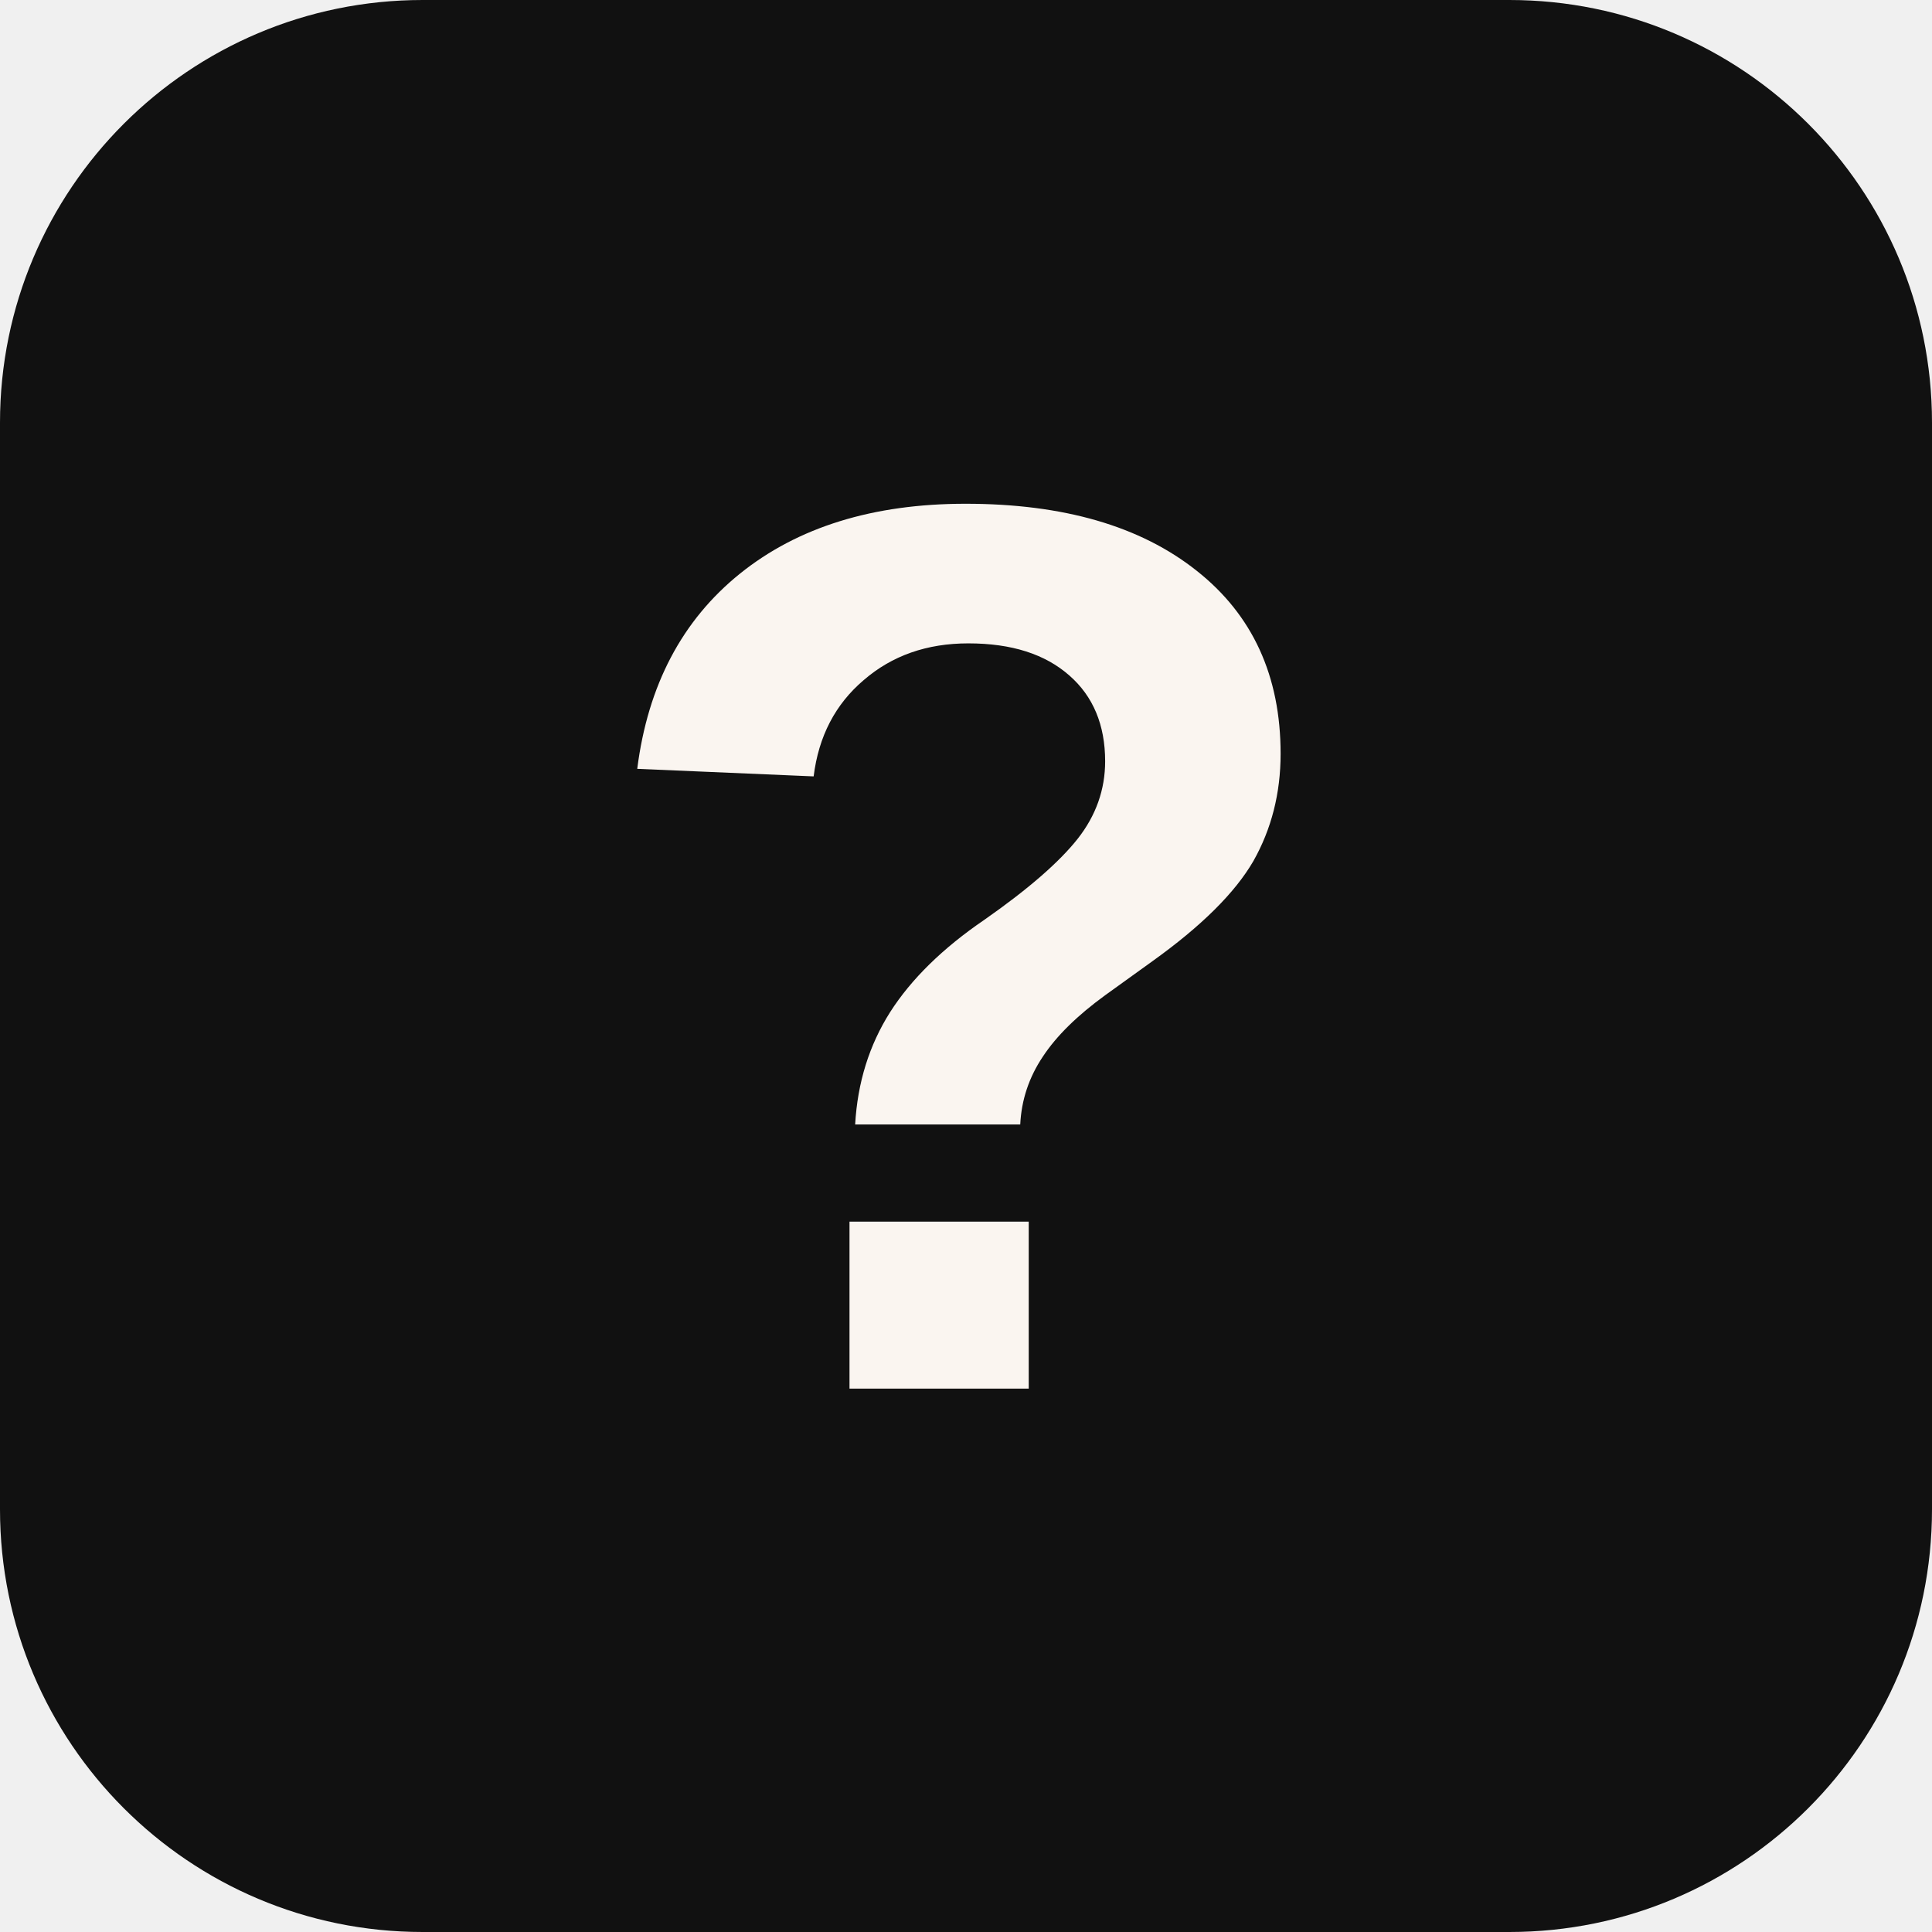
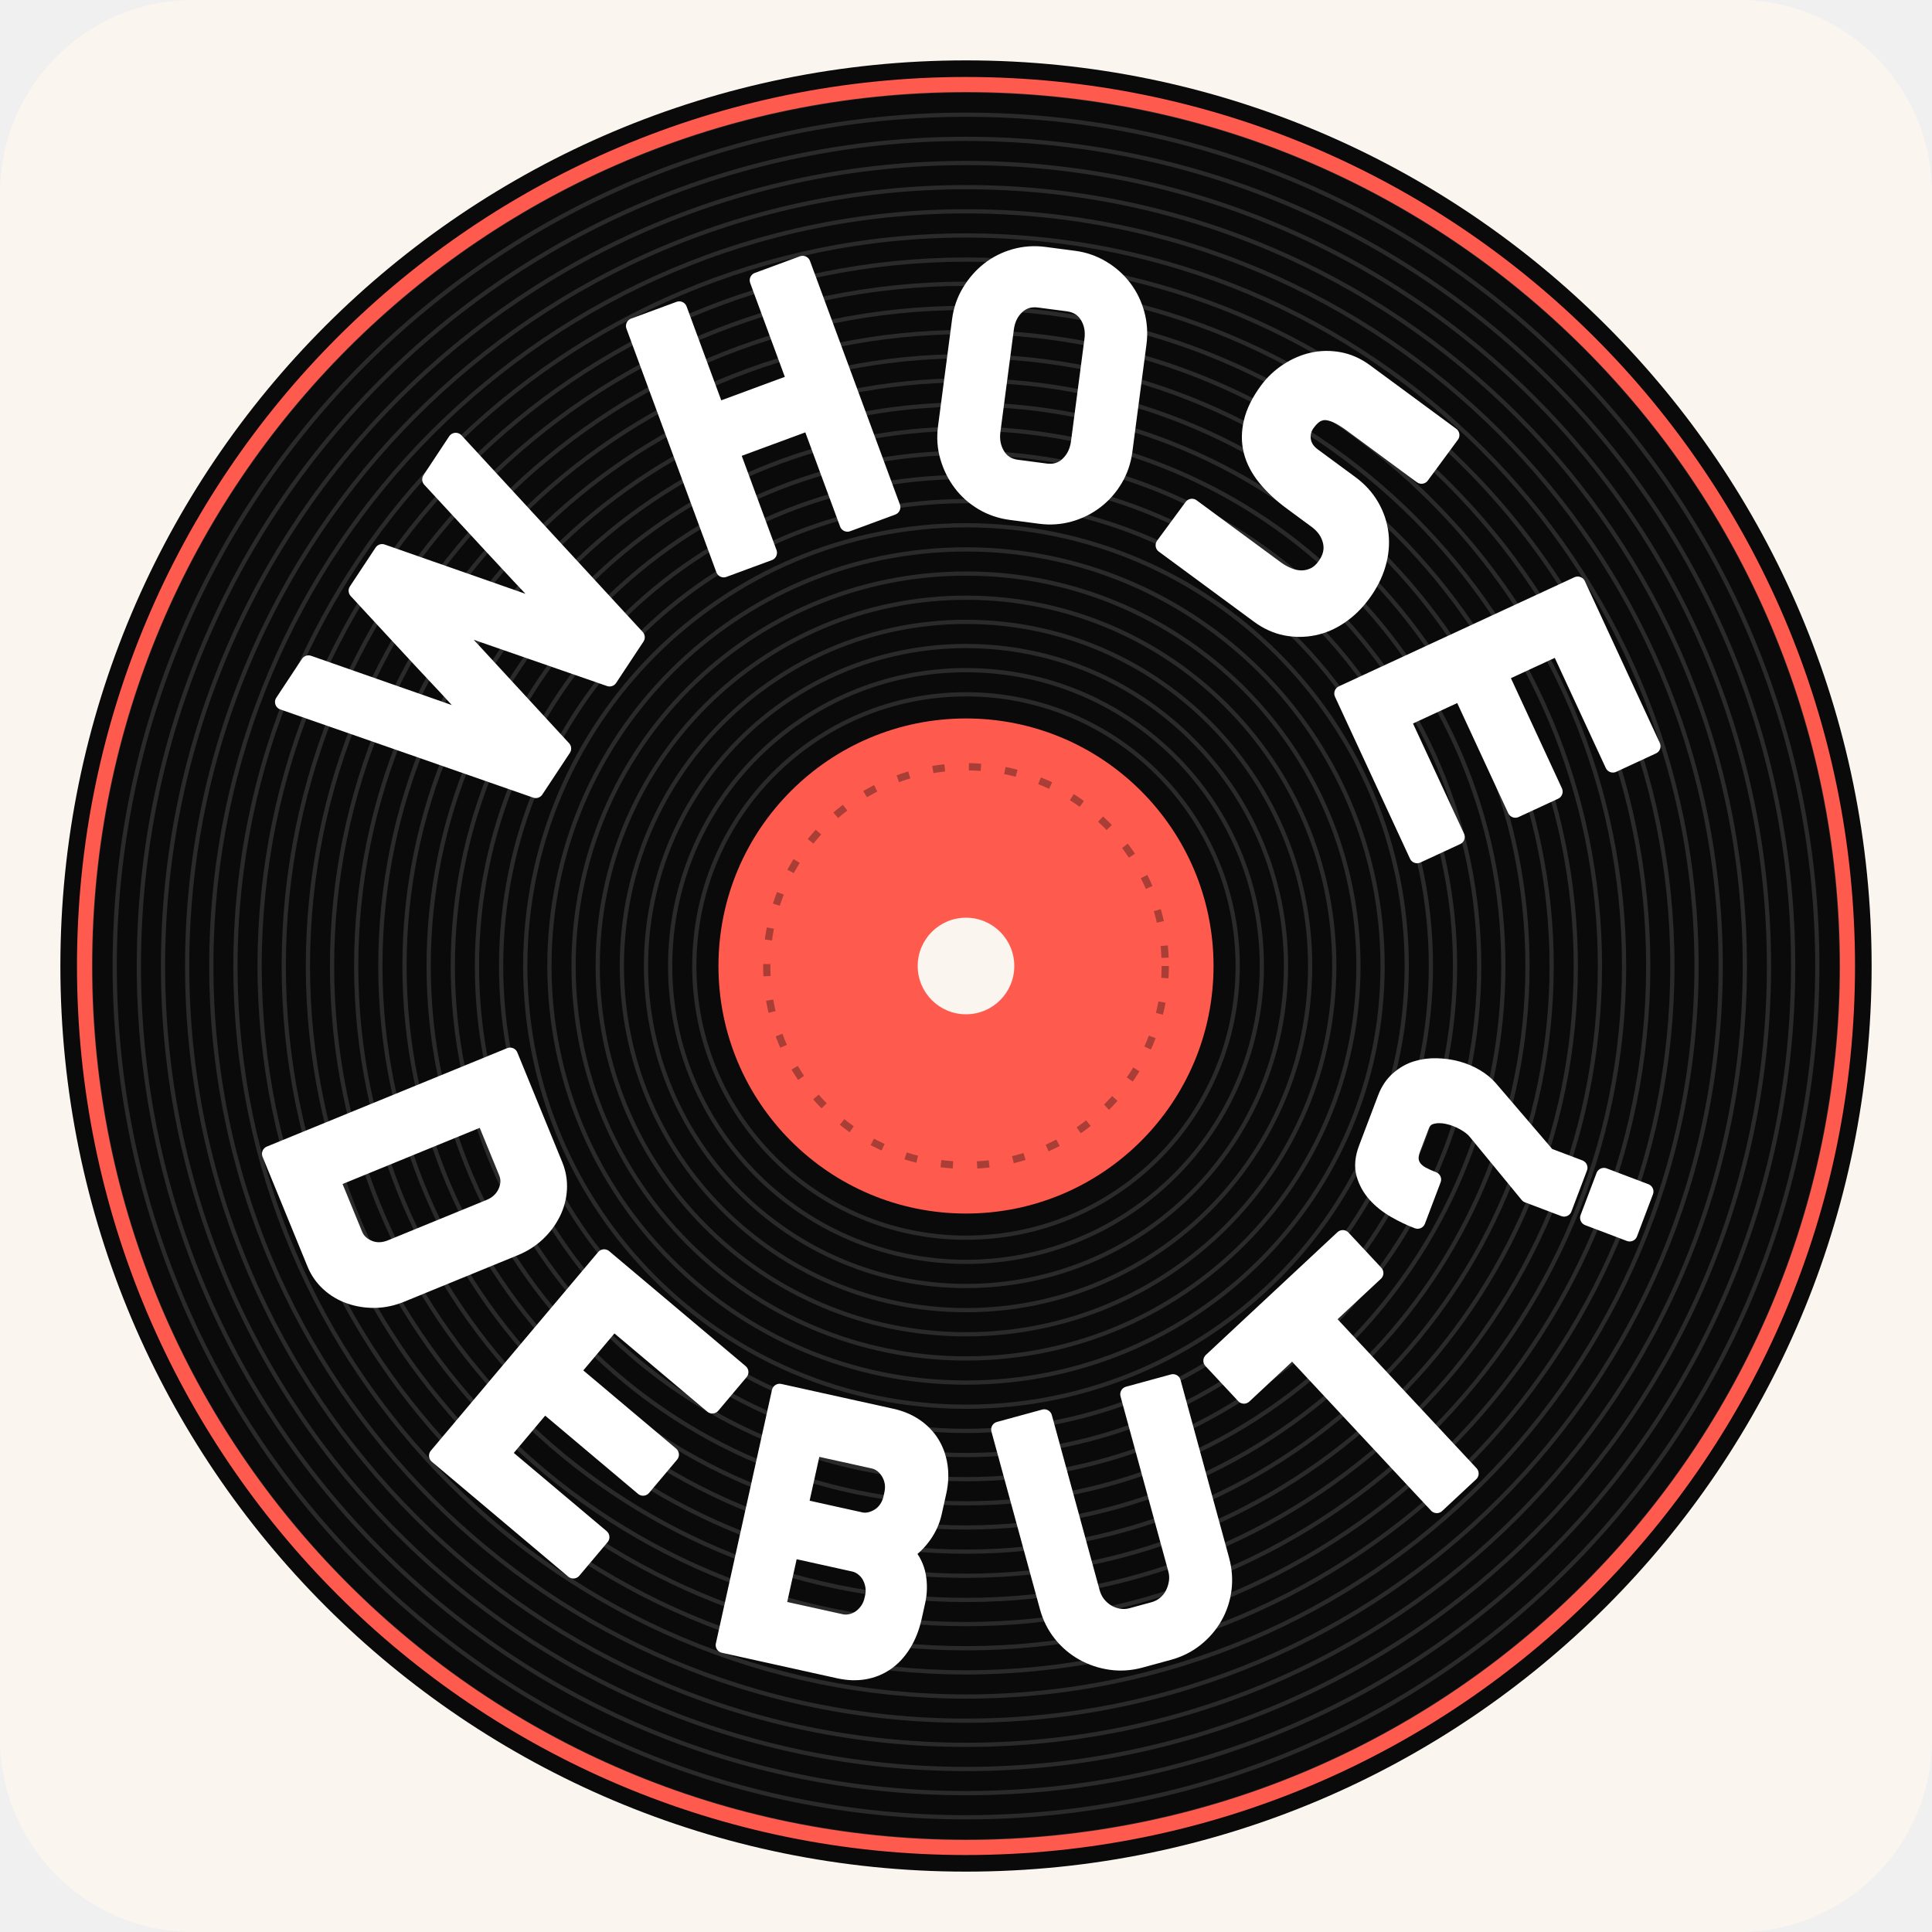
- <svg xmlns="http://www.w3.org/2000/svg" viewBox="0 0 32 32">
-   <rect width="32" height="32" rx="7" fill="#111111" />
-   <text x="16" y="23" text-anchor="middle" font-family="Arial, Helvetica, sans-serif" font-weight="700" font-size="21" fill="#FAF5F0">?</text>
+ <svg xmlns="http://www.w3.org/2000/svg" viewBox="0 0 320 320" width="320" height="320" role="img" aria-label="Whose Debut?">
+   <rect width="320" height="320" rx="32" fill="#FAF5EF" />
+   <circle cx="160" cy="160" r="150" fill="#0a0a0a" />
+   <g fill="none" stroke="#2a2a2a" stroke-width="0.7">
+     <circle cx="160" cy="160" r="45" />
+     <circle cx="160" cy="160" r="49" />
+     <circle cx="160" cy="160" r="53" />
+     <circle cx="160" cy="160" r="57" />
+     <circle cx="160" cy="160" r="61" />
+     <circle cx="160" cy="160" r="65" />
+     <circle cx="160" cy="160" r="69" />
+     <circle cx="160" cy="160" r="73" />
+     <circle cx="160" cy="160" r="77" />
+     <circle cx="160" cy="160" r="81" />
+     <circle cx="160" cy="160" r="85" />
+     <circle cx="160" cy="160" r="89" />
+     <circle cx="160" cy="160" r="93" />
+     <circle cx="160" cy="160" r="97" />
+     <circle cx="160" cy="160" r="101" />
+     <circle cx="160" cy="160" r="105" />
+     <circle cx="160" cy="160" r="109" />
+     <circle cx="160" cy="160" r="113" />
+     <circle cx="160" cy="160" r="117" />
+     <circle cx="160" cy="160" r="121" />
+     <circle cx="160" cy="160" r="125" />
+     <circle cx="160" cy="160" r="129" />
+     <circle cx="160" cy="160" r="133" />
+     <circle cx="160" cy="160" r="137" />
+     <circle cx="160" cy="160" r="141" />
+     <circle cx="160" cy="160" r="145" />
+   </g>
+   <circle cx="160" cy="160" r="146" fill="none" stroke="#FF5A4E" stroke-width="2.5" />
+   <circle cx="160" cy="160" r="41" fill="#FF5A4E" />
+   <circle cx="160" cy="160" r="33" fill="none" stroke="#0a0a0a" stroke-opacity="0.35" stroke-width="1.2" stroke-dasharray="2 4" />
+   <circle cx="160" cy="160" r="8" fill="#FAF5EF" />
+   <g fill="#fff" stroke="#fff" stroke-width="41.2" stroke-linejoin="round">
+     <path transform="translate(97.03 118.35) rotate(-56.52) scale(0.06314 -0.06314) translate(-429.0 0)" d="M603 234H610Q636 347 663 456.5Q690 566 718 681H840L672 0H542L430 438L322 0H191L18 681H140L253 234H259L286 343Q306 428 326.5 511.5Q347 595 368 681H490Z" />
+     <path transform="translate(133.85 89.17) rotate(-20.26) scale(0.06314 -0.06314) translate(-283.0 0)" d="M519 0H393V284H174V0H47V681H174V398H393V681H519Z" />
+     <path transform="translate(169.83 85.14) rotate(7.48) scale(0.06314 -0.06314) translate(-278.5 0)" d="M318 681Q358 681 394 665.5Q430 650 457 623Q484 596 499.5 559.5Q515 523 515 482V198Q515 157 499.5 121Q484 85 457 58Q430 31 394 15.5Q358 0 318 0H240Q199 0 163 15.5Q127 31 100.5 58Q74 85 58 121Q42 157 42 198V482Q42 523 58 559.5Q74 596 100.5 623Q127 650 163 665.5Q199 681 240 681ZM393 476Q393 512 372.5 537Q352 562 317 562H241Q206 562 185.5 537Q165 512 165 476V205Q165 169 185.5 143.5Q206 118 241 118H317Q352 118 372.5 143.5Q393 169 393 205Z" />
+     <path transform="translate(204.78 99.21) rotate(36.38) scale(0.06314 -0.06314) translate(-291.5 0)" d="M354 422Q396 422 432.5 406Q469 390 495.5 361.5Q522 333 536.5 293.5Q551 254 551 207Q551 163 537.5 125Q524 87 499 59.5Q474 32 440 16Q406 0 364 0H54V126H328Q348 126 366.5 131Q385 136 398 146Q411 156 419 171Q427 186 427 207Q427 246 401.5 268Q376 290 338 290H257Q206 290 164 301Q122 312 93 336Q64 360 48 398Q32 436 32 489Q32 526 45 561Q58 596 81 622.5Q104 649 137 665Q170 681 210 681H491V548H262Q242 548 225 545.5Q208 543 195 536.5Q182 530 175 517Q168 504 168 482Q168 457 185 439.5Q202 422 231 422Z" />
+     <path transform="translate(228.51 128.27) rotate(65.15) scale(0.06314 -0.06314) translate(-285.0 0)" d="M180 115H519V0H51V681H519V566H180V398H519V284H180Z" />
+     <path transform="translate(50.34 204.90) rotate(67.73) scale(0.06314 -0.06314) translate(-287.0 0)" d="M51 681H362Q395 681 424.5 667Q454 653 476 628Q498 603 510.5 570.5Q523 538 523 501V180Q523 142 510.5 110Q498 78 476 53Q454 28 424.5 14Q395 0 362 0H51ZM331 126Q346 126 358 132Q370 138 379.5 148Q389 158 394 171.5Q399 185 399 201V481Q399 496 394 509.5Q389 523 379.5 533.5Q370 544 358 550Q346 556 331 556H176V126Z" />
+     <path transform="translate(83.66 250.63) rotate(40.11) scale(0.06314 -0.06314) translate(-285.0 0)" d="M180 115H519V0H51V681H519V566H180V398H519V284H180Z" />
+     <path transform="translate(134.39 275.70) rotate(12.48) scale(0.06314 -0.06314) translate(-278.0 0)" d="M506 459Q506 426 493 395Q480 364 458 341Q488 319 501 287.5Q514 256 514 222V180Q514 138 502 104Q490 70 468.5 47Q447 24 417.5 12Q388 0 352 0H42V681H343Q379 681 409 669Q439 657 460.5 635Q482 613 494 582Q506 551 506 514ZM160 398H322Q335 398 347 404Q359 410 368.5 420Q378 430 383 443.5Q388 457 388 472V482Q388 498 383 511Q378 524 368.5 534.5Q359 545 347 551Q335 557 322 557H160ZM397 208Q397 223 391.5 236.5Q386 250 377 260Q368 270 355.5 276Q343 282 330 282H160V126H330Q343 126 355.5 132Q368 138 377 148Q386 158 391.5 171.5Q397 185 397 201Z" />
+     <path transform="translate(191.20 274.32) rotate(-15.27) scale(0.06314 -0.06314) translate(-287.5 0)" d="M524 198Q524 157 509 121Q494 85 467 58Q440 31 404 15.5Q368 0 327 0H250Q209 0 173 15.5Q137 31 109.5 58Q82 85 66.5 121Q51 157 51 198V681H174V205Q174 187 180.5 171.5Q187 156 198.5 144Q210 132 225.5 125Q241 118 258 118H318Q335 118 350.5 125Q366 132 377 144Q388 156 395 171.5Q402 187 402 205V681H524Z" />
+     <path transform="translate(240.84 246.65) rotate(-43.01) scale(0.06314 -0.06314) translate(-254.0 0)" d="M192 555H18V681H490V555H314V0H192Z" />
+     <path transform="translate(270.80 202.01) rotate(-69.24) scale(0.06314 -0.06314) translate(-235.2 0)" d="M30 532Q30 564 35.5 598Q41 632 55.5 660Q70 688 95 706.5Q120 725 161 725H301Q334 725 359.5 711.5Q385 698 401.5 677Q418 656 427.5 629Q437 602 439.5 575Q442 548 437.5 523Q433 498 423 479L311 274V184H196V286L302 471Q311 486 314.5 510Q318 534 314.5 556.5Q311 579 299.5 595Q288 611 267 611H202Q185 611 174 605.5Q163 600 156.5 589.5Q150 579 148 564.5Q146 550 146 532ZM314 0H196V117H314Z" />
+   </g>
</svg>
